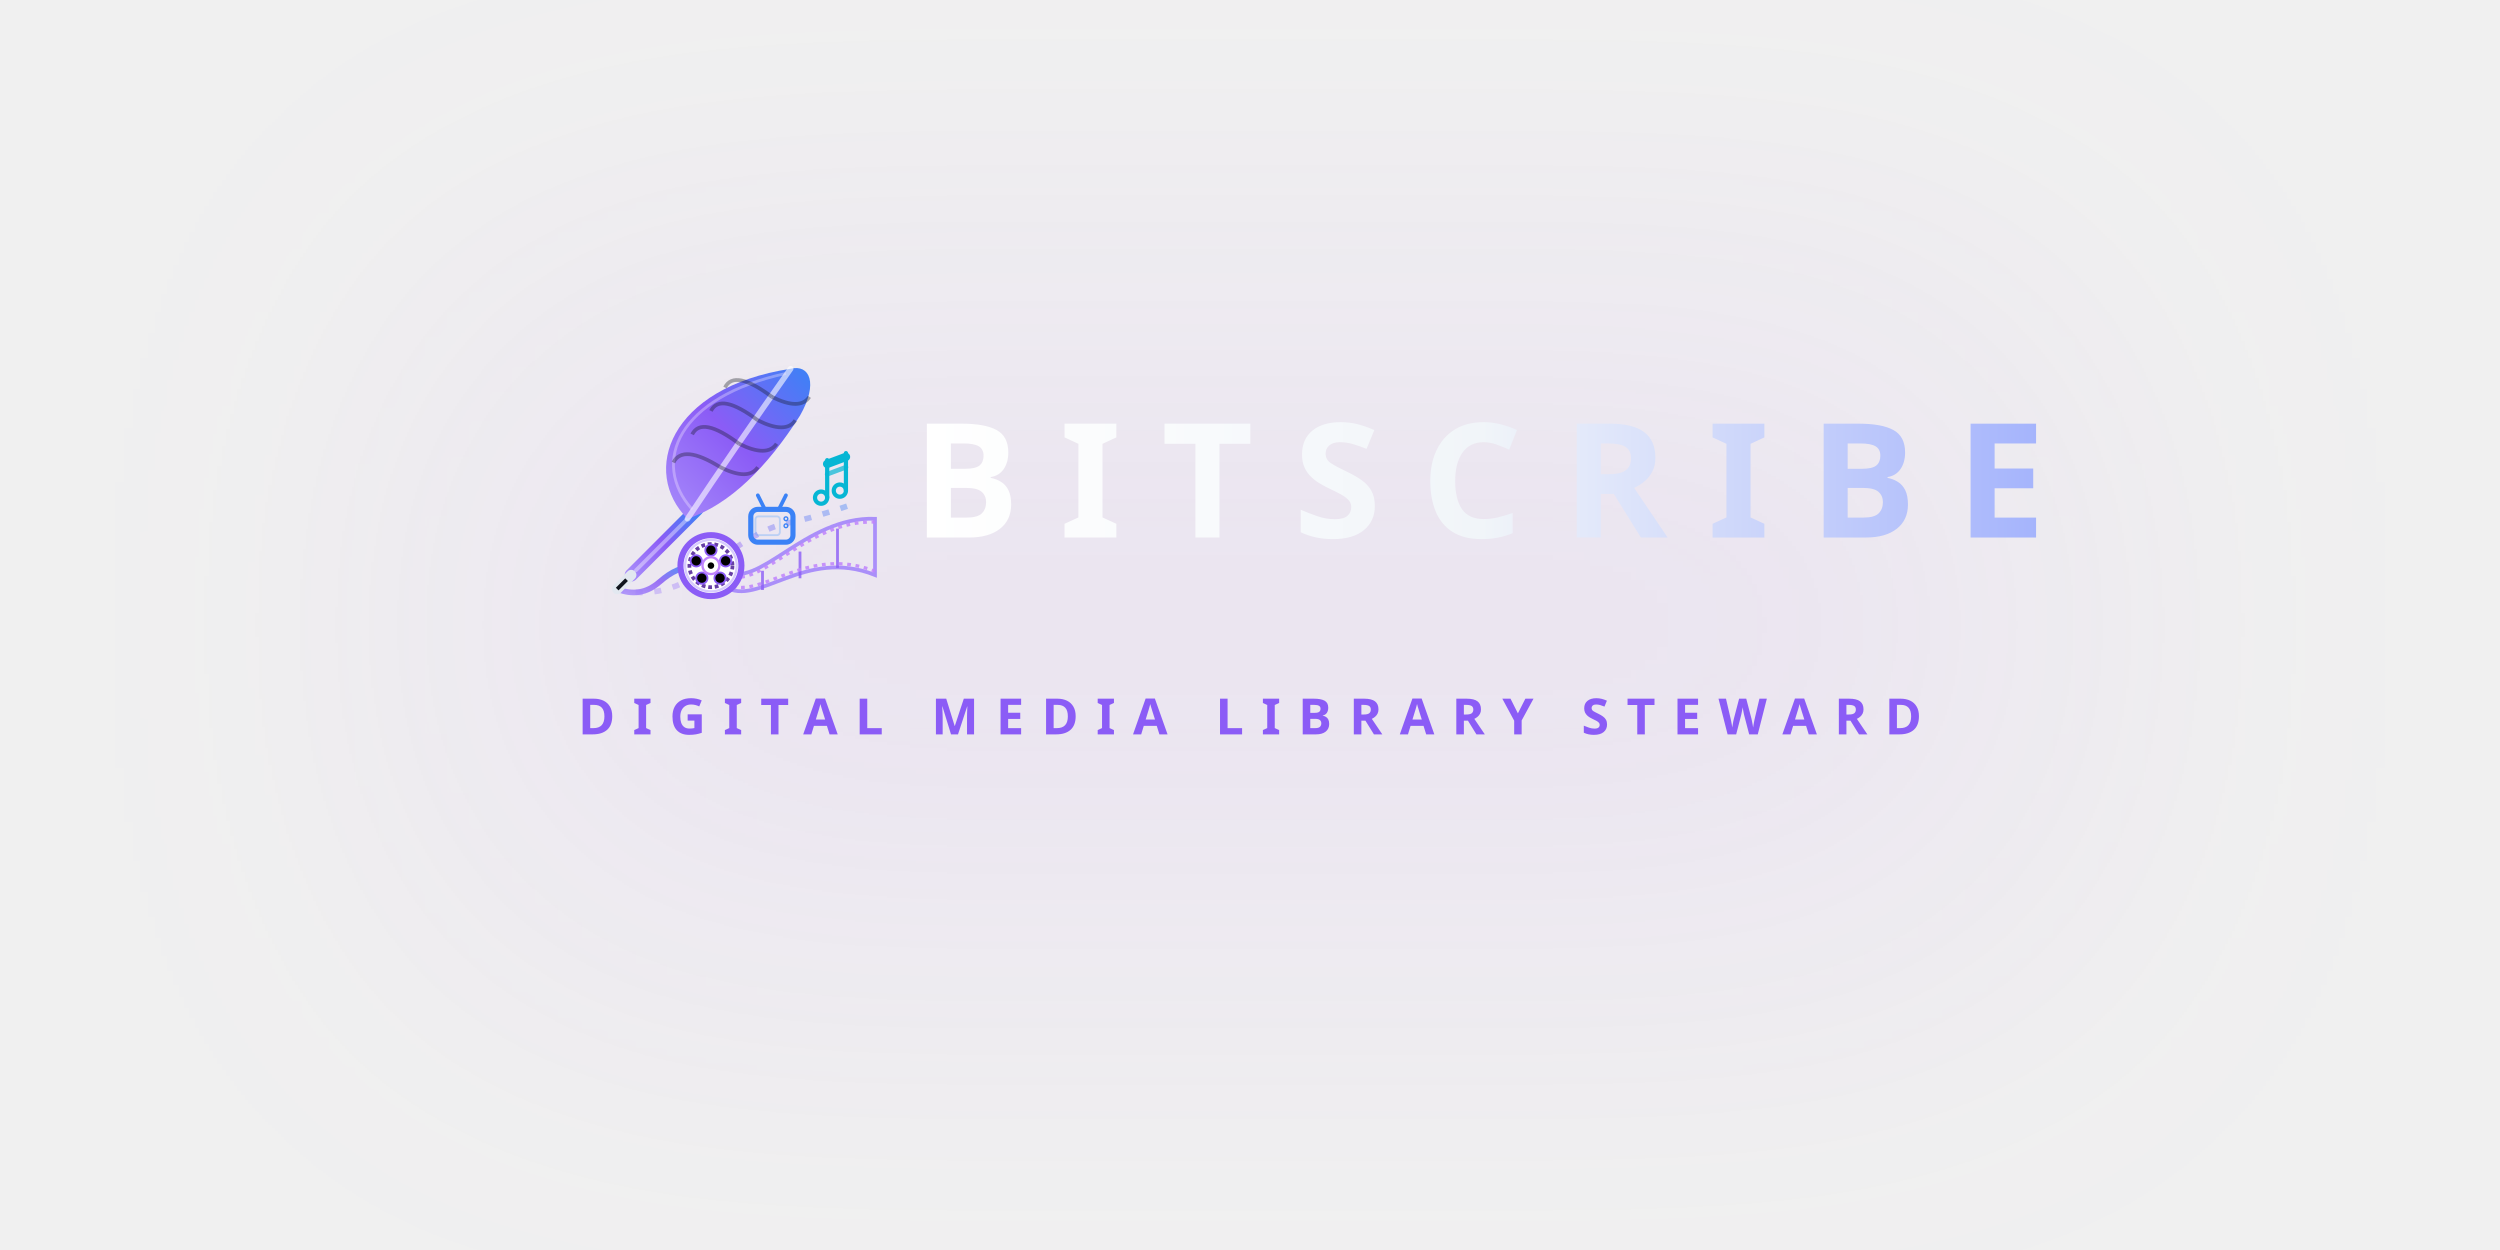
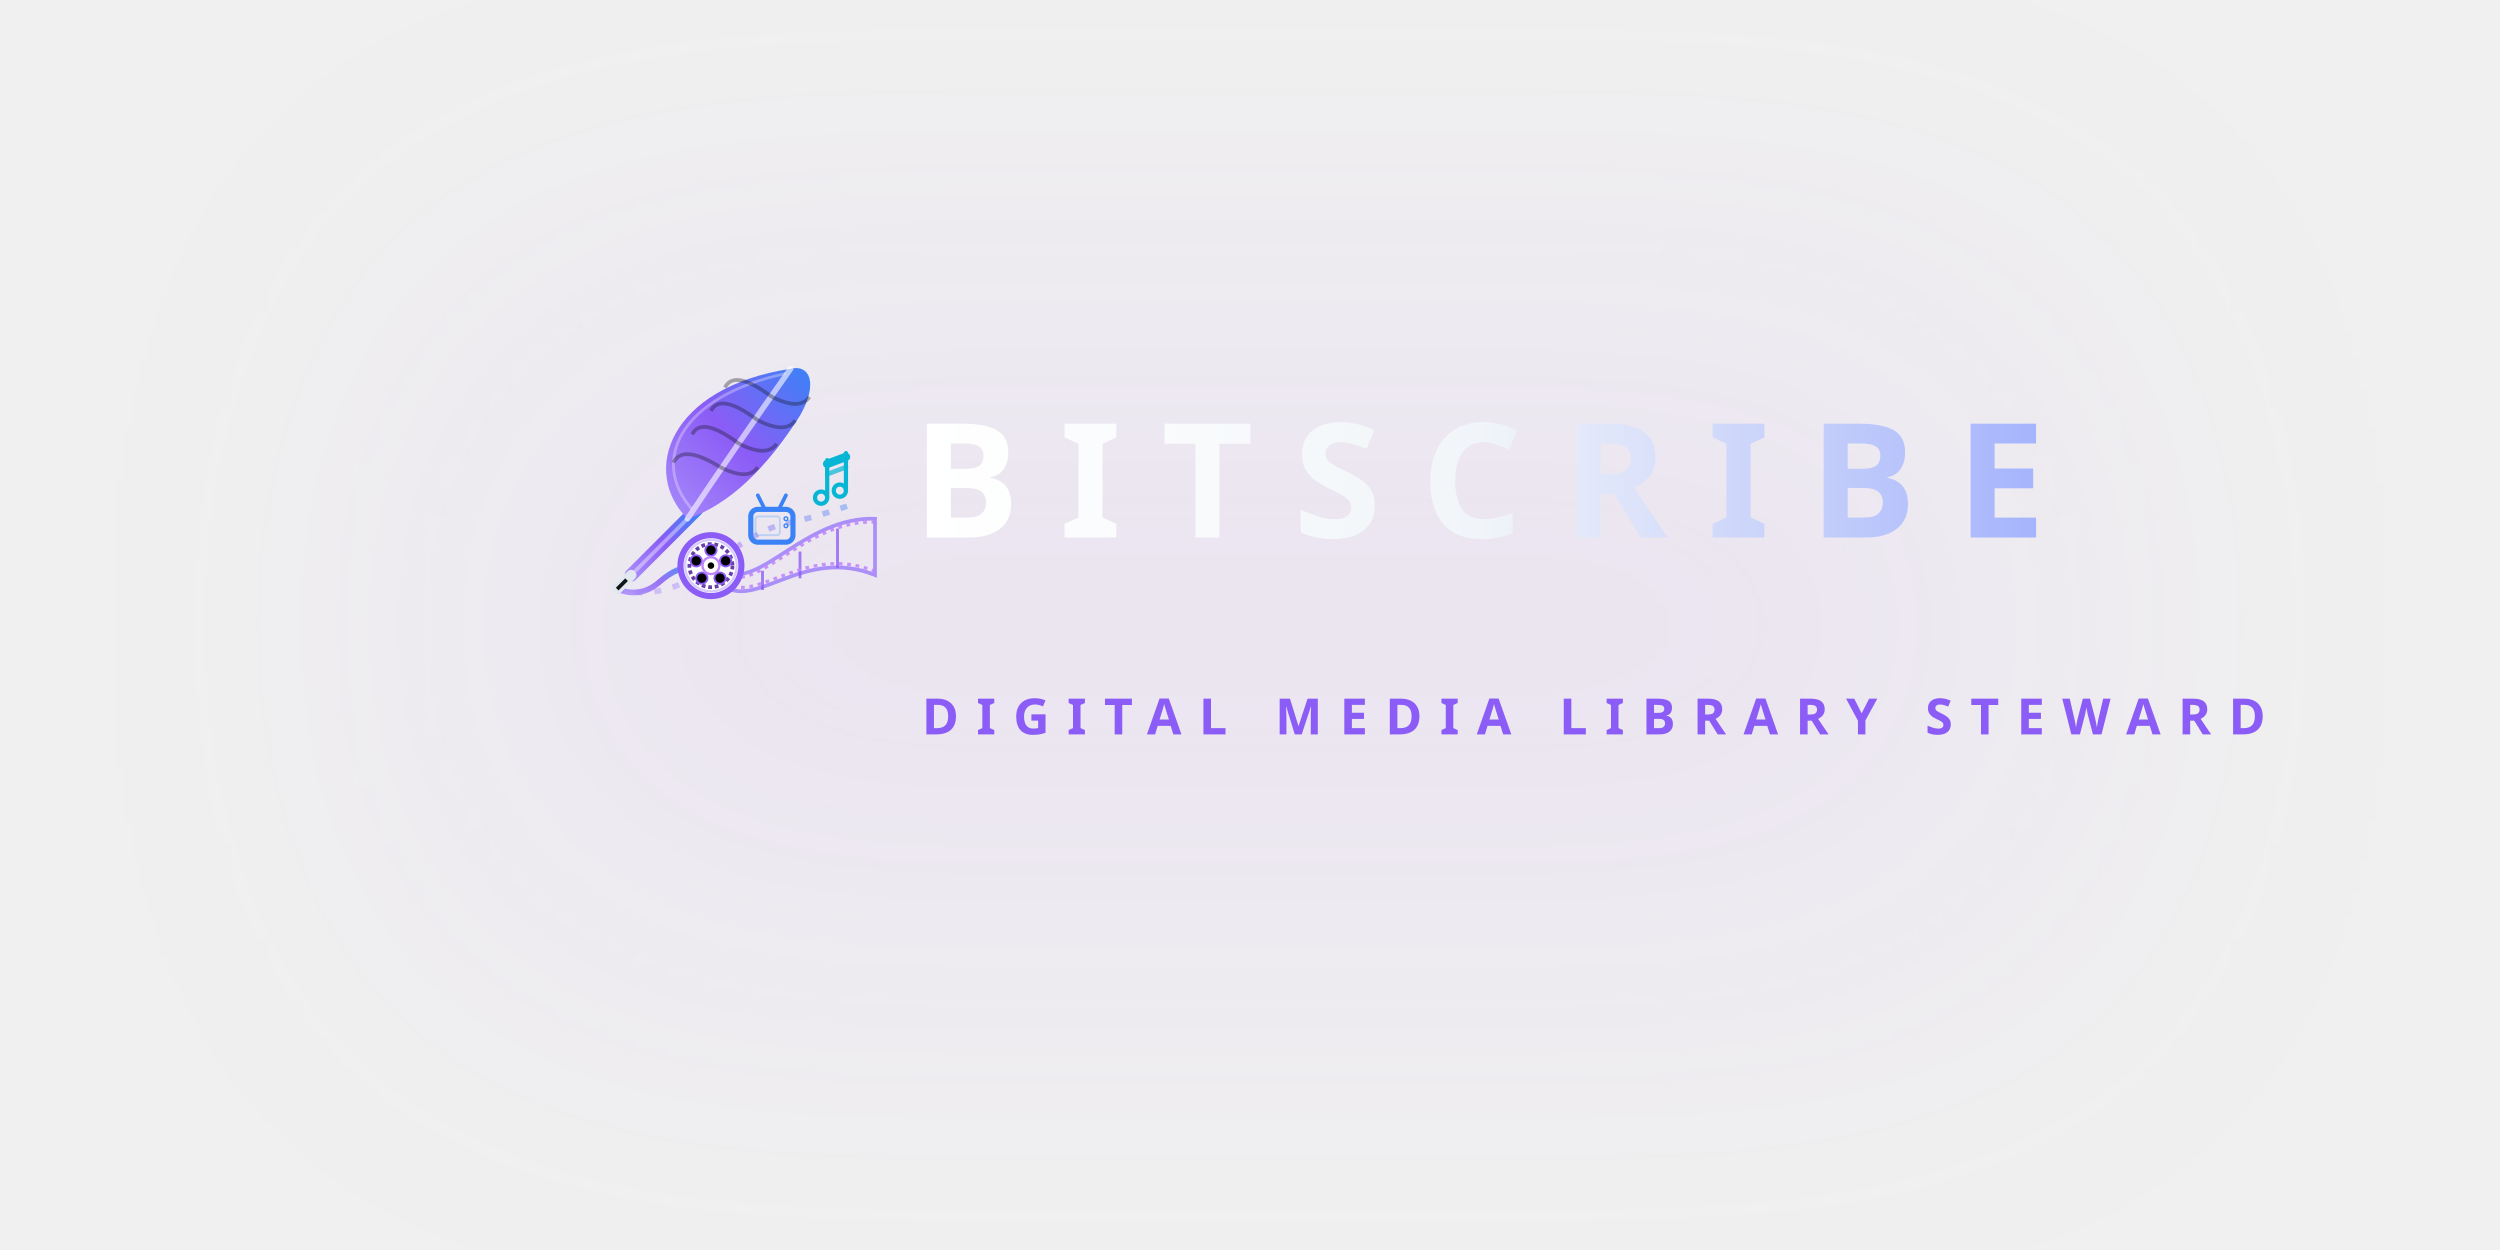
<svg xmlns="http://www.w3.org/2000/svg" width="800" height="400" viewBox="0 0 800 400" fill="none">
  <defs>
    <filter id="blur64" x="-50%" y="-50%" width="200%" height="200%">
      <feGaussianBlur stdDeviation="64" />
    </filter>
    <linearGradient id="headerQuillGrad" x1="0%" y1="100%" x2="100%" y2="0%">
      <stop offset="0%" stop-color="#A78BFA" />
      <stop offset="50%" stop-color="#8B5CF6" />
      <stop offset="100%" stop-color="#3B82F6" />
    </linearGradient>
    <linearGradient id="textGrad" x1="0%" y1="0%" x2="100%" y2="0%">
      <stop offset="0%" stop-color="#FFFFFF" />
      <stop offset="50%" stop-color="#f1f5f9" />
      <stop offset="100%" stop-color="#a5b4fc" />
    </linearGradient>
    <filter id="waveGlow" x="-20%" y="-20%" width="140%" height="140%">
      <feGaussianBlur stdDeviation="1.0" result="blur" />
      <feComposite in="SourceGraphic" in2="blur" operator="over" />
    </filter>
  </defs>
  <rect x="150" y="100" width="500" height="200" fill="#a855f7" opacity="0.08" filter="url(#blur64)" />
  <g transform="translate(190, 100) scale(1.5)">
    <g transform="translate(0, 0)">
      <path d="M 5,59 Q 15,61.8 25,54 T 41,45 T 55,41" stroke="url(#headerQuillGrad)" stroke-width="1.2" stroke-dasharray="1.5 2.5" fill="none" opacity="0.4" />
      <path d="M 5,59 Q 10,61 14,57.5 T 21,54.5" stroke="url(#headerQuillGrad)" stroke-width="1.2" fill="none" opacity="0.85" />
      <path d="M 28,55.0 C 35,59.5 45,43.5 60,44.0 L 60,56.0 C 45,50.0 35,63.0 28,58.5 Z" fill="none" stroke="#A78BFA" stroke-width="0.8" opacity="0.95" />
      <line x1="36" y1="55.1" x2="36" y2="59.2" stroke="#8B5CF6" stroke-width="0.6" opacity="0.8" />
      <line x1="44" y1="51.0" x2="44" y2="56.7" stroke="#8B5CF6" stroke-width="0.6" opacity="0.8" />
      <line x1="52" y1="46.1" x2="52" y2="54.5" stroke="#8B5CF6" stroke-width="0.6" opacity="0.8" />
      <path d="M 28,55.7 C 35,60.2 45,44.2 60,44.7" stroke="#C084FC" stroke-width="0.7" stroke-dasharray="0.8 1.0" fill="none" opacity="0.85" />
      <path d="M 28,57.7 C 35,62.2 45,49.2 60,55.2" stroke="#C084FC" stroke-width="0.7" stroke-dasharray="0.8 1.0" fill="none" opacity="0.85" />
      <circle cx="25" cy="54" r="6.5" fill="none" opacity="0.3" />
      <circle cx="25" cy="54" r="6.5" stroke="#8B5CF6" stroke-width="1.3" fill="white" />
      <circle cx="25" cy="54" r="5.5" stroke="#A78BFA" stroke-width="0.5" fill="none" opacity="0.45" />
      <circle cx="25" cy="54" r="4.6" fill="white" />
      <circle cx="25" cy="54" r="4.6" stroke="#4C1D95" stroke-width="0.8" stroke-dasharray="0.8 0.6" fill="none" opacity="0.85" />
      <circle cx="25.0" cy="50.7" r="1.2" fill="black" stroke="#8B5CF6" stroke-width="0.4" />
      <circle cx="28.14" cy="52.98" r="1.2" fill="black" stroke="#8B5CF6" stroke-width="0.4" />
      <circle cx="26.94" cy="56.67" r="1.2" fill="black" stroke="#8B5CF6" stroke-width="0.4" />
      <circle cx="23.06" cy="56.67" r="1.2" fill="black" stroke="#8B5CF6" stroke-width="0.4" />
      <circle cx="21.86" cy="52.98" r="1.2" fill="black" stroke="#8B5CF6" stroke-width="0.4" />
      <circle cx="25" cy="54" r="1.8" fill="none" stroke="#C084FC" stroke-width="0.5" />
      <circle cx="25" cy="54" r="0.7" fill="black" />
      <rect x="33.5" y="42" width="9" height="7" rx="1.5" stroke="#3B82F6" stroke-width="1.1" fill="none" />
      <path d="M 36.5,42 L 35,39" stroke="#3B82F6" stroke-width="0.8" stroke-linecap="round" />
      <path d="M 39.5,42 L 41,39" stroke="#3B82F6" stroke-width="0.8" stroke-linecap="round" />
      <rect x="34.5" y="43.5" width="5.2" height="4" rx="0.6" stroke="#60A5FA" stroke-width="0.4" fill="none" opacity="0.35" />
      <circle cx="41" cy="44" r="0.4" fill="none" stroke="#3B82F6" stroke-width="0.3" />
      <circle cx="41" cy="45.5" r="0.4" fill="none" stroke="#3B82F6" stroke-width="0.3" />
      <circle cx="48.5" cy="39.5" r="1.3" fill="none" stroke="#06B6D4" stroke-width="0.9" />
      <circle cx="52.5" cy="38.0" r="1.3" fill="none" stroke="#06B6D4" stroke-width="0.9" />
      <path d="M 49.8,39.5 L 49.8,31.5" stroke="#06B6D4" stroke-width="0.9" stroke-linecap="round" />
      <path d="M 53.8,38.0 L 53.8,30.0" stroke="#06B6D4" stroke-width="0.9" stroke-linecap="round" />
      <path d="M 49.8,32.3 L 53.8,30.8" stroke="#06B6D4" stroke-width="1.8" stroke-linecap="round" />
      <path d="M 49.8,34.5 L 53.8,33.0" stroke="#06B6D4" stroke-width="1.0" stroke-linecap="round" opacity="0.7" />
      <path d="M 8,56 L 22,42" stroke="url(#headerQuillGrad)" stroke-width="2.8" stroke-linecap="round" />
      <path d="M 9,55 L 21,43" stroke="#FFFFFF" stroke-width="0.8" stroke-linecap="round" opacity="0.4" />
      <path d="M 8,56 L 5,59" stroke="#E2E8F0" stroke-width="2.2" stroke-linecap="round" />
      <line x1="5" y1="59" x2="7" y2="57" stroke="#10141D" stroke-width="0.8" />
      <path d="M 20,44 C 10,34 16,16 42,12 C 46,11 48,15 44,22 C 37,33 29,41 20,44 Z" fill="url(#headerQuillGrad)" />
      <path d="M 20,44 Q 30,29 42,12" stroke="#FFFFFF" stroke-width="1.2" stroke-linecap="round" opacity="0.6" />
      <path d="M 21,42 C 12,32 18,18 41,13" stroke="#F3E8FF" stroke-width="0.6" fill="none" opacity="0.35" />
      <path d="M 27,33 Q 19,28 17,32" stroke="#10141D" stroke-width="0.8" opacity="0.35" />
      <path d="M 31,28 Q 23,22 21,26" stroke="#10141D" stroke-width="0.8" opacity="0.35" />
      <path d="M 35,23 Q 27,17 25,21" stroke="#10141D" stroke-width="0.8" opacity="0.35" />
      <path d="M 38,18 Q 30,12 28,16" stroke="#10141D" stroke-width="0.8" opacity="0.35" />
      <path d="M 27,33 Q 33,36 35,33" stroke="#10141D" stroke-width="0.8" opacity="0.35" />
      <path d="M 31,28 Q 37,31 39,28" stroke="#10141D" stroke-width="0.8" opacity="0.35" />
      <path d="M 35,23 Q 41,26 43,23" stroke="#10141D" stroke-width="0.8" opacity="0.35" />
      <path d="M 38,18 Q 44,21 46,18" stroke="#10141D" stroke-width="0.8" opacity="0.35" />
    </g>
    <text x="68" y="48" fill="url(#textGrad)" font-family="ui-sans-serif, system-ui, sans-serif" font-weight="950" font-size="34" letter-spacing="0.25em">
      BITSCRIBE
    </text>
  </g>
-   <text x="400" y="235" fill="#8B5CF6" font-family="ui-sans-serif, system-ui, sans-serif" font-weight="bold" font-size="16" letter-spacing="0.35em" text-anchor="middle">
+   <text x="510" y="235" fill="#8B5CF6" font-family="ui-sans-serif, system-ui, sans-serif" font-weight="bold" font-size="16" letter-spacing="0.35em" text-anchor="middle">
    DIGITAL MEDIA LIBRARY STEWARD
  </text>
</svg>
